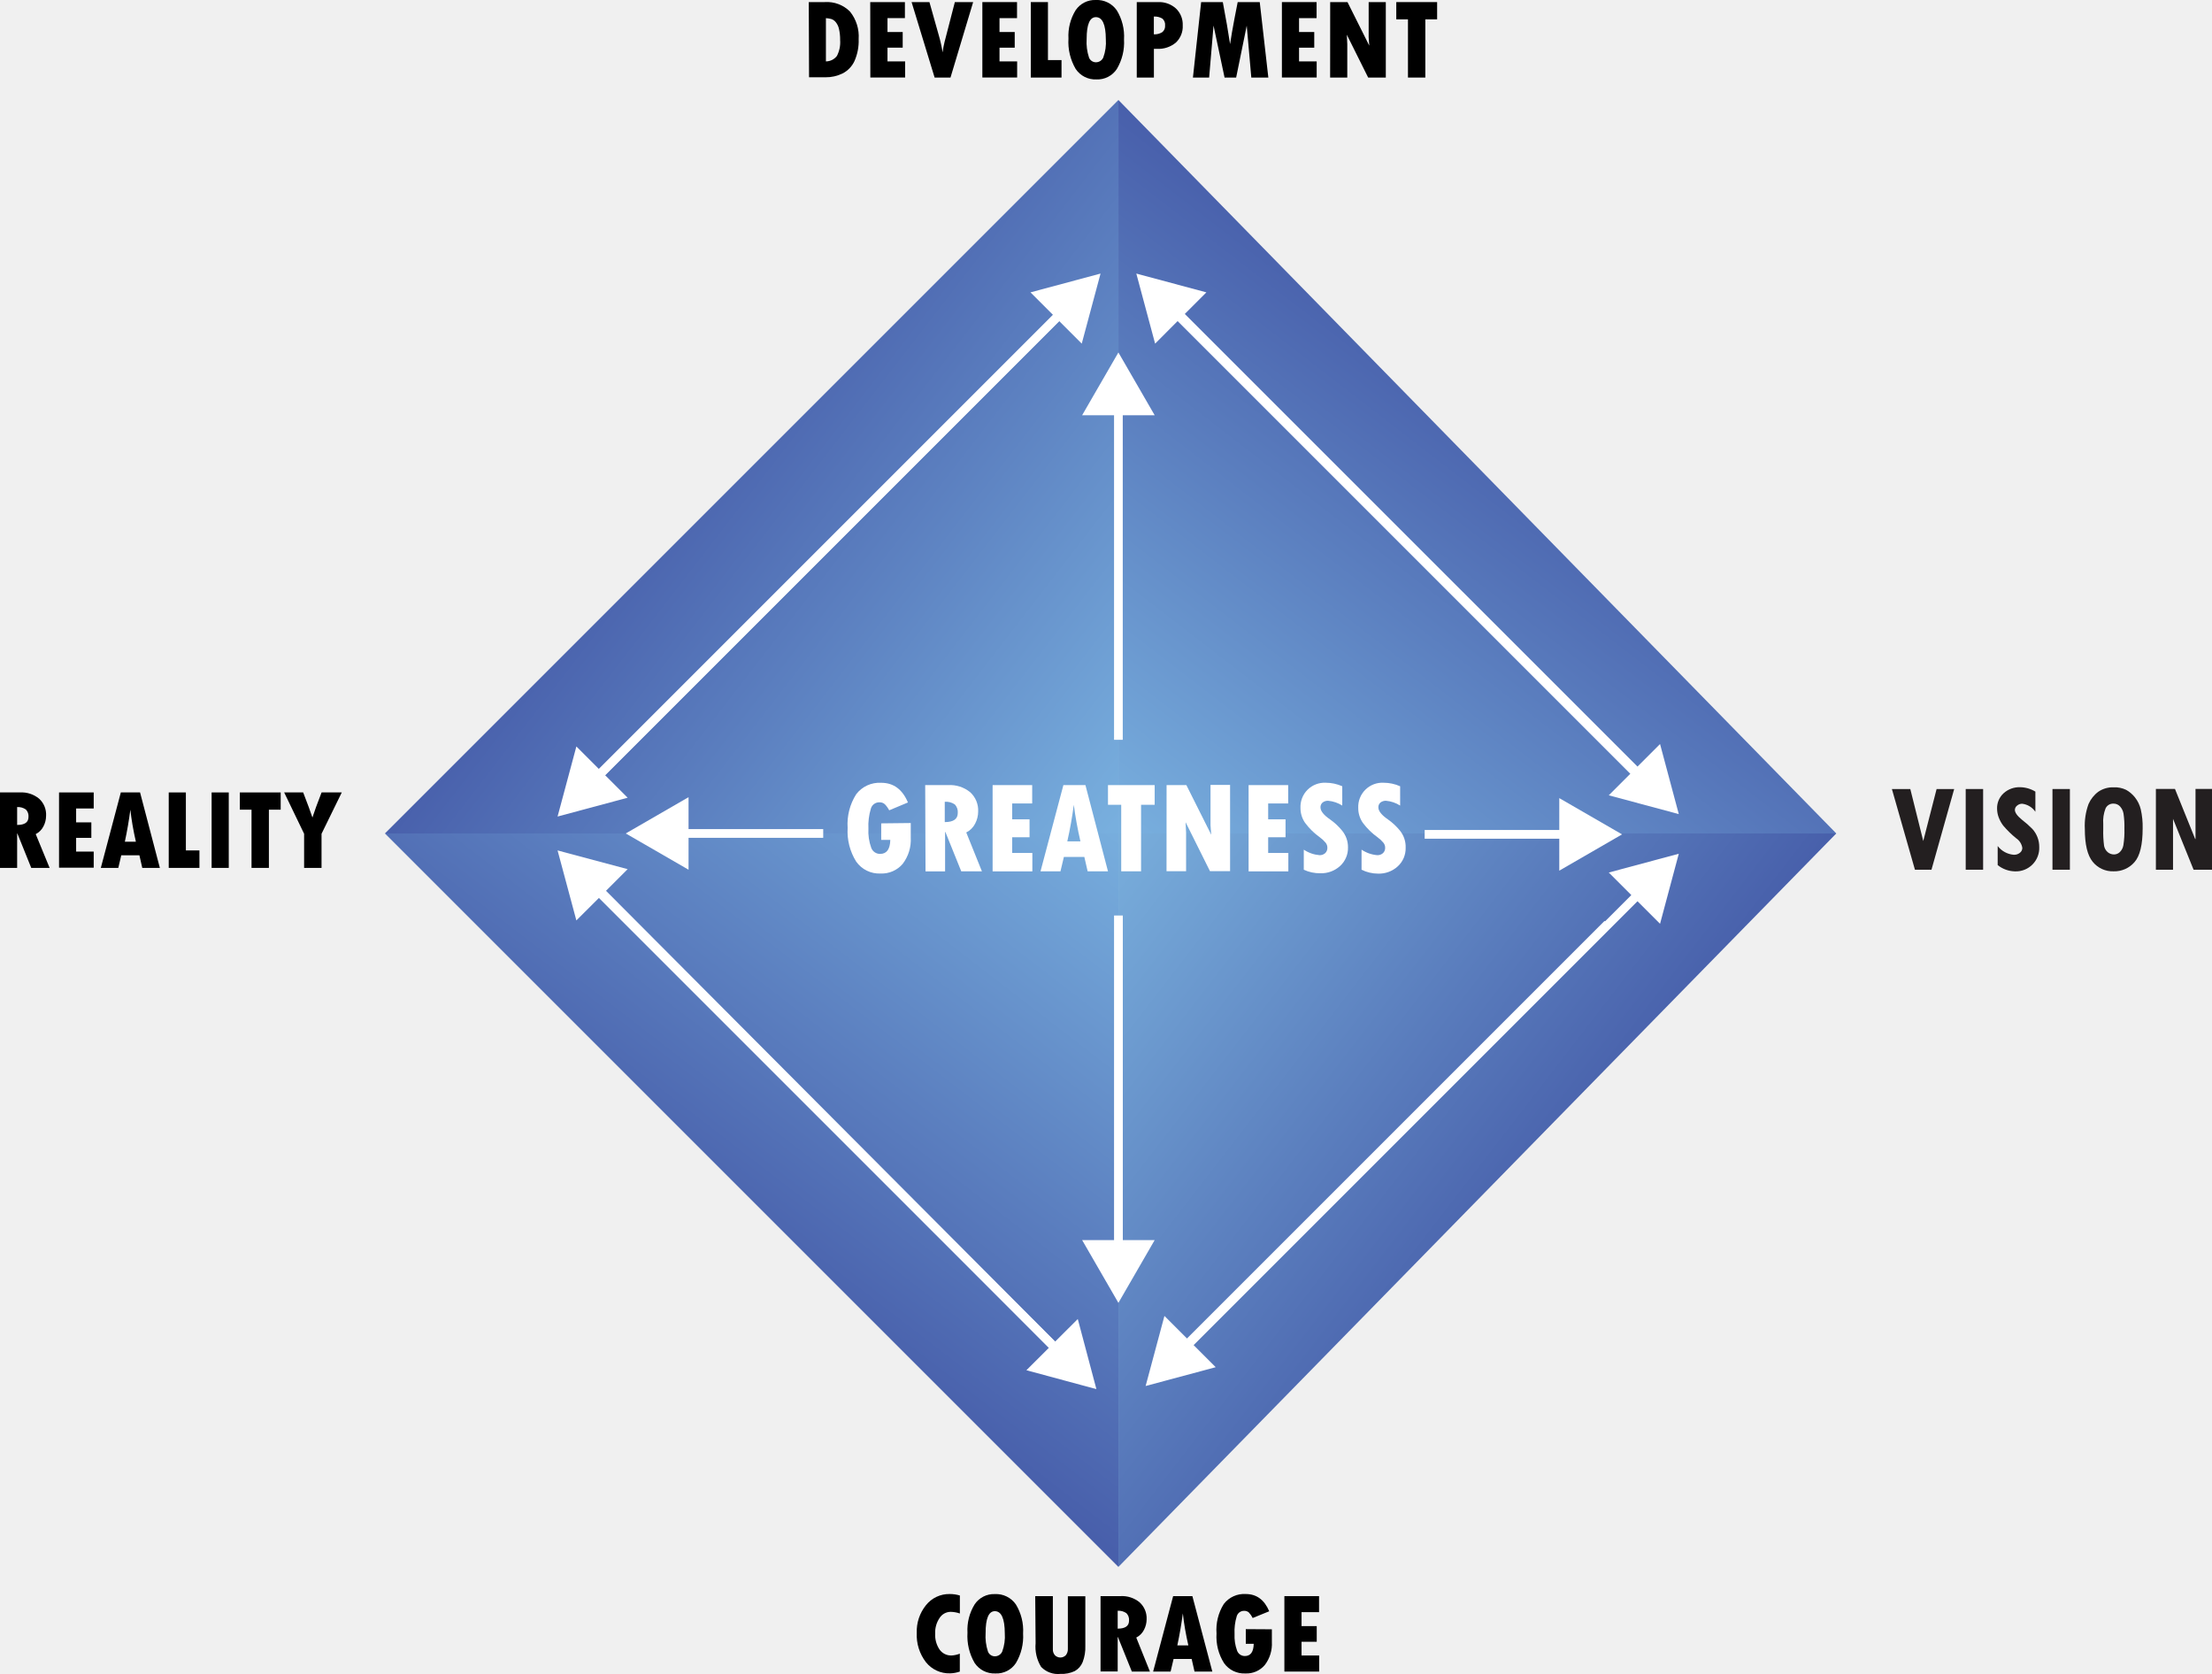
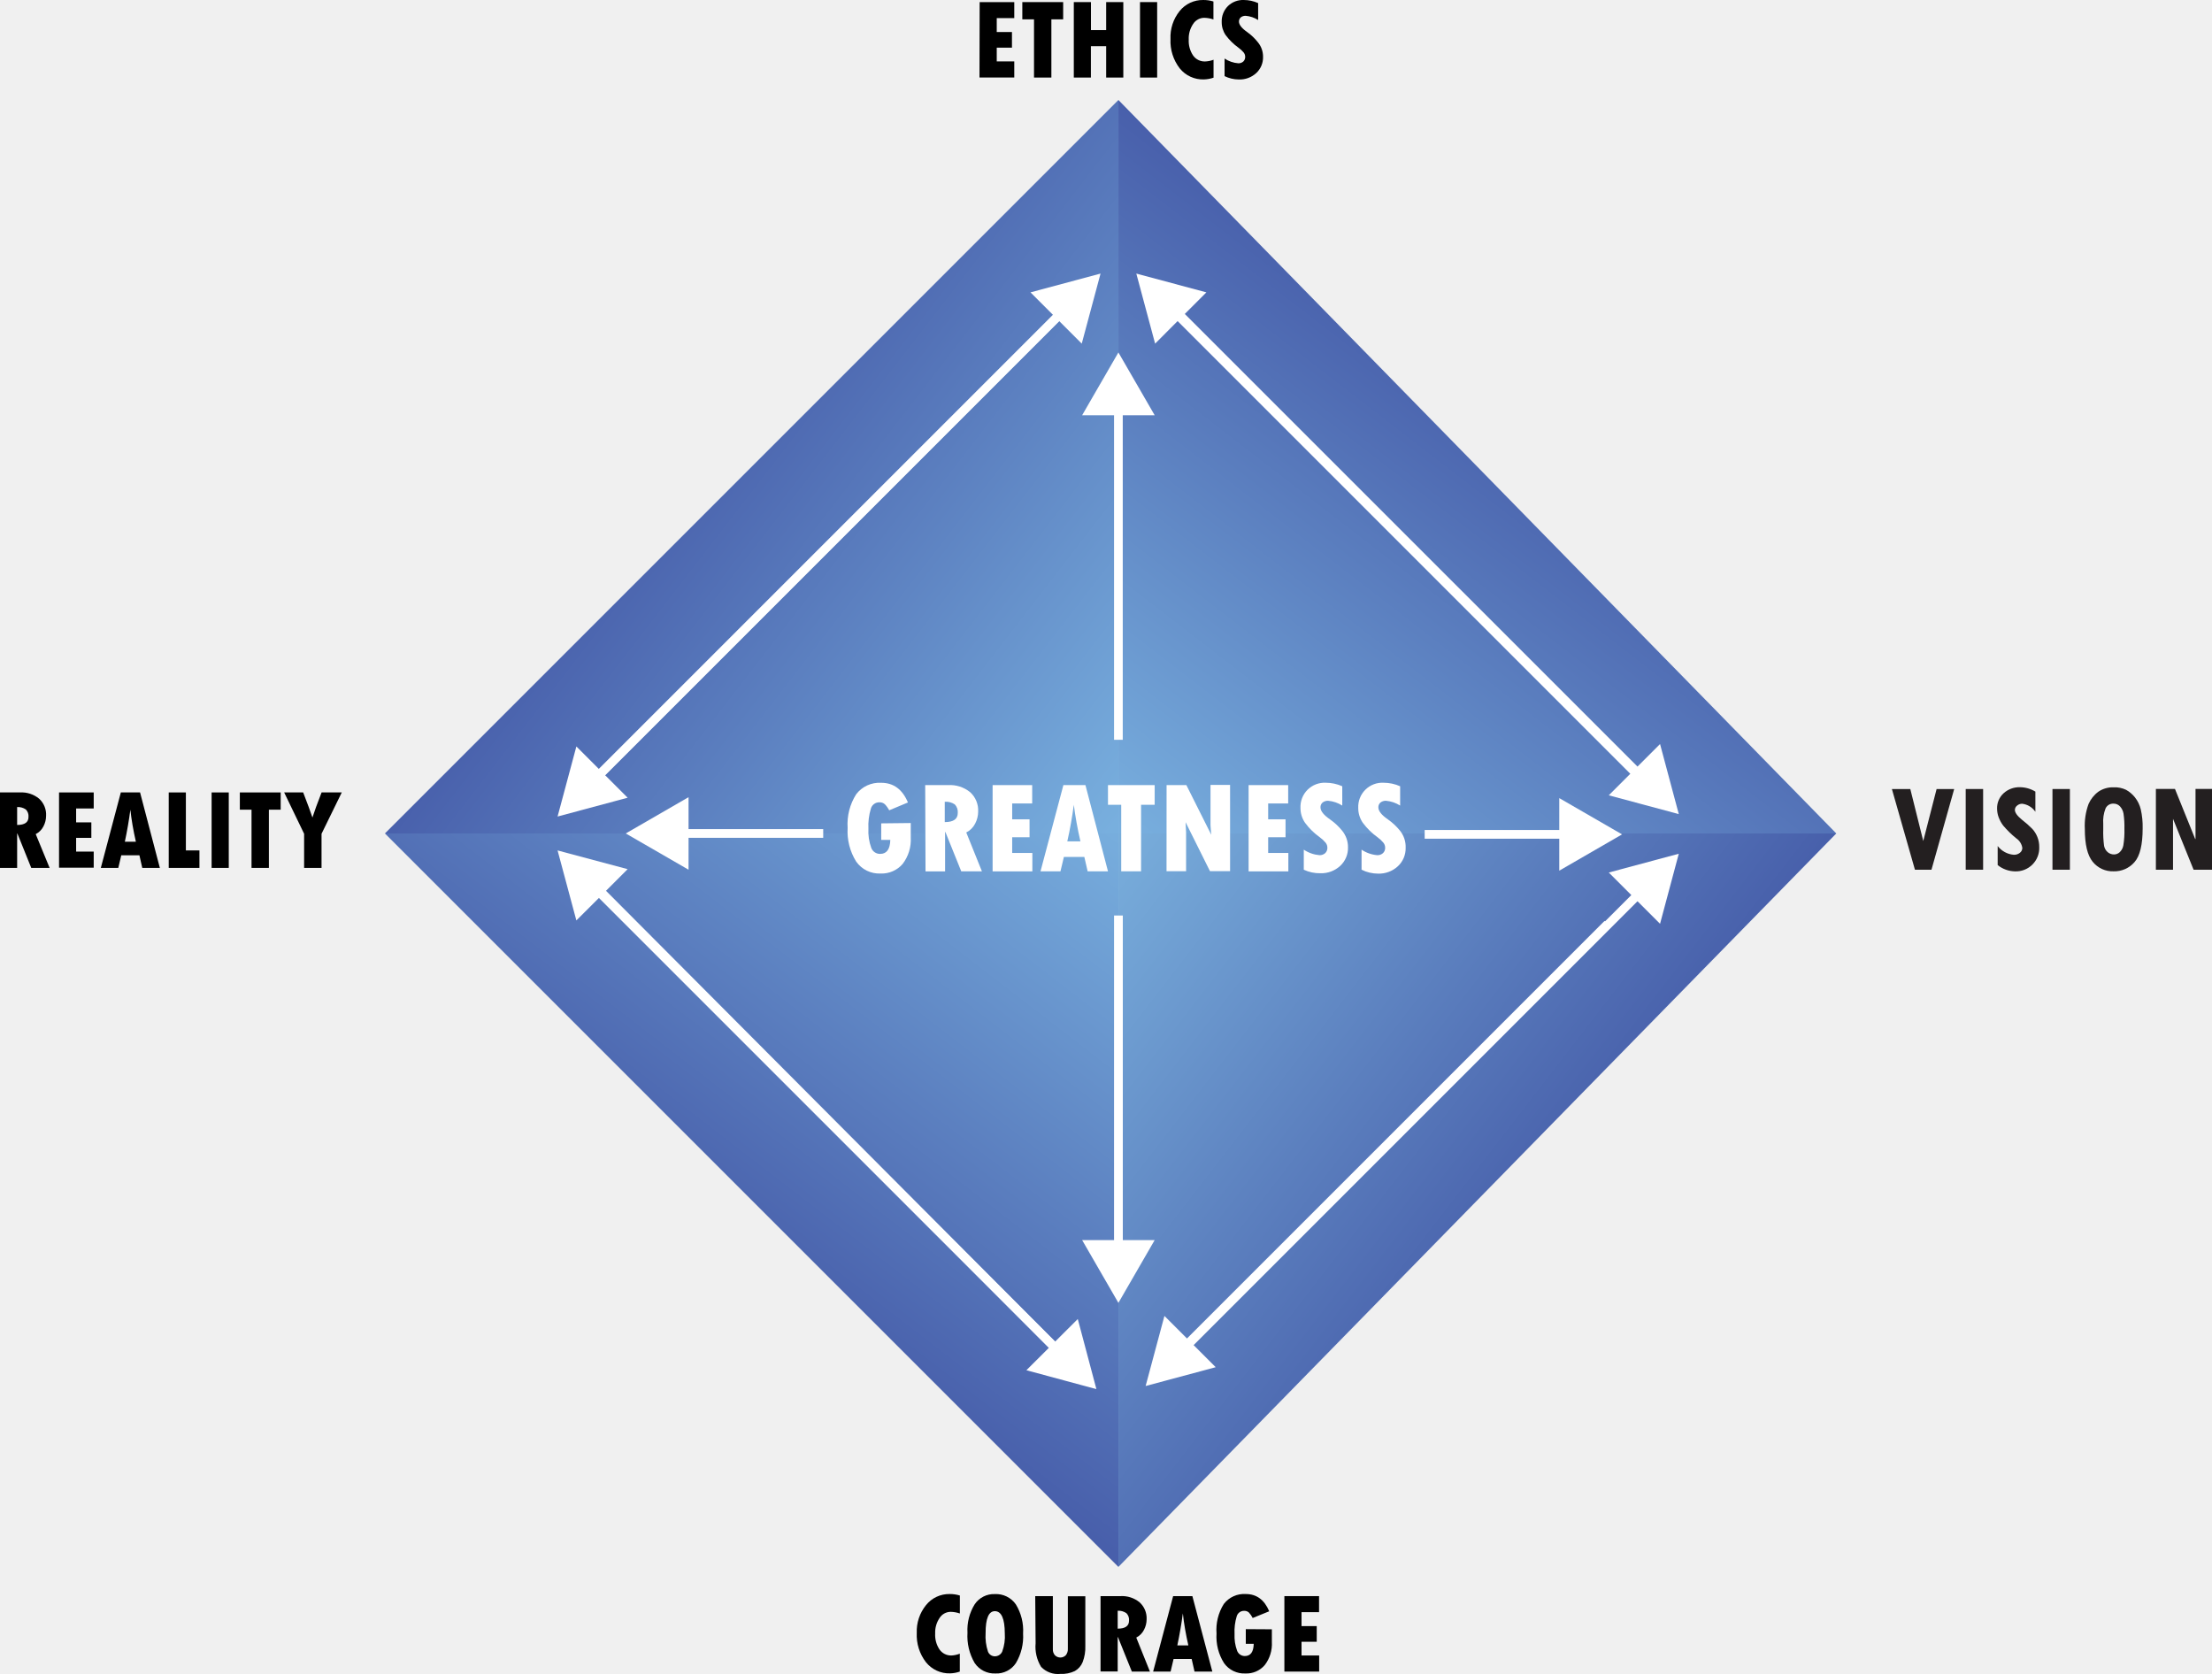
<svg xmlns="http://www.w3.org/2000/svg" xmlns:xlink="http://www.w3.org/1999/xlink" viewBox="0 0 401.28 303.63">
  <defs>
    <style>.cls-1{fill:url(#linear-gradient);}.cls-2{fill:url(#linear-gradient-2);}.cls-3{fill:url(#linear-gradient-3);}.cls-4{fill:url(#linear-gradient-4);}.cls-5{fill:#231f20;}.cls-6{fill:#fff;}</style>
    <linearGradient id="linear-gradient" x1="216.28" y1="-303.63" x2="322.71" y2="-303.63" gradientTransform="matrix(0.79, 0.6, 0.61, -0.79, 140.54, -294.21)" gradientUnits="userSpaceOnUse">
      <stop offset="0" stop-color="#485fab" />
      <stop offset="1" stop-color="#78afde" />
    </linearGradient>
    <linearGradient id="linear-gradient-2" x1="1030.91" y1="-344.48" x2="1136.56" y2="-344.48" gradientTransform="matrix(-0.61, 0.78, 0.79, 0.61, 1176.6, -519.72)" xlink:href="#linear-gradient" />
    <linearGradient id="linear-gradient-3" x1="257.12" y1="500.66" x2="363.55" y2="500.66" gradientTransform="matrix(0.6, -0.79, -0.79, -0.61, 370.72, 734.26)" xlink:href="#linear-gradient" />
    <linearGradient id="linear-gradient-4" x1="1051.58" y1="417.76" x2="1155.74" y2="417.76" gradientTransform="matrix(-0.79, -0.6, -0.61, 0.79, 1359.32, 527.98)" gradientUnits="userSpaceOnUse">
      <stop offset="0" stop-color="#4860ab" />
      <stop offset="1" stop-color="#79afdc" />
    </linearGradient>
  </defs>
  <g id="Layer_2" data-name="Layer 2">
    <g id="Layer_1-2" data-name="Layer 1">
      <polygon class="cls-1" points="69.83 151.2 202.89 151.2 202.89 18.14 69.83 151.2" />
      <polygon class="cls-2" points="202.89 18.14 202.89 151.2 333.12 151.2 202.89 18.14" />
      <polygon class="cls-3" points="202.89 284.26 202.89 151.2 69.83 151.2 202.89 284.26" />
      <polygon class="cls-4" points="333.12 151.2 202.89 151.2 202.89 284.26 333.12 151.2" />
      <path class="cls-5" d="M351.32,143.14h3.19l-4.12,14.64h-3l-4.18-14.64h3.34l2.35,9.43Z" />
      <path class="cls-5" d="M356.6,143.14h3.16v14.64H356.6Z" />
      <path class="cls-5" d="M369.24,147.27a3.39,3.39,0,0,0-2.4-1.46,1.39,1.39,0,0,0-.92.34,1,1,0,0,0-.4.76q0,.76,1.28,1.8a17.84,17.84,0,0,1,1.9,1.68,4.83,4.83,0,0,1,.9,1.45,4.76,4.76,0,0,1,.34,1.82,4.24,4.24,0,0,1-4.42,4.42,5.17,5.17,0,0,1-3.12-1.14v-3.46a4.1,4.1,0,0,0,2.93,1.59,1.66,1.66,0,0,0,1.1-.36,1.11,1.11,0,0,0,.44-.89,2.57,2.57,0,0,0-1.12-1.75,17.19,17.19,0,0,1-2.35-2.3,6,6,0,0,1-.83-1.52,4.57,4.57,0,0,1-.28-1.55,3.65,3.65,0,0,1,1.18-2.79,4.25,4.25,0,0,1,3-1.1,5.5,5.5,0,0,1,2.77.8Z" />
      <path class="cls-5" d="M372.34,143.14h3.16v14.64h-3.16Z" />
      <path class="cls-5" d="M378.21,150.39a11.4,11.4,0,0,1,.67-4.52,5.56,5.56,0,0,1,1.78-2.24,4.67,4.67,0,0,1,2.79-.8,4.72,4.72,0,0,1,2.25.46,5.45,5.45,0,0,1,1.59,1.35,5.59,5.59,0,0,1,1.07,2.19,14.23,14.23,0,0,1,.34,3.46q0,4.42-1.47,6.1a4.82,4.82,0,0,1-3.8,1.68,4.65,4.65,0,0,1-3.8-1.74Q378.21,154.59,378.21,150.39Zm3.34-.89v.94a18.78,18.78,0,0,0,.15,3,2,2,0,0,0,.65,1.15,1.78,1.78,0,0,0,1.19.42,1.53,1.53,0,0,0,1-.41,2.26,2.26,0,0,0,.66-1.25,15.85,15.85,0,0,0,.19-3,16.29,16.29,0,0,0-.16-2.74,2.57,2.57,0,0,0-.64-1.32,1.56,1.56,0,0,0-1.17-.5,1.51,1.51,0,0,0-1.45.87A6.44,6.44,0,0,0,381.55,149.5Z" />
      <path class="cls-5" d="M401.28,157.78h-3.34l-3.73-9.23h0v9.23H391.1V143.12h3.46l3.67,9.09h.06v-9.09h3Z" />
      <line class="cls-6" x1="192.14" y1="245.26" x2="101.15" y2="154.28" />
      <polygon class="cls-6" points="192.7 244.7 109.77 161.77 113.86 157.68 101.15 154.28 104.56 166.98 108.65 162.9 191.58 245.82 192.7 244.7" />
      <line class="cls-6" x1="197.45" y1="51.83" x2="101.15" y2="148.13" />
      <polygon class="cls-6" points="196.89 51.27 108.65 139.51 104.56 135.42 101.15 148.13 113.86 144.72 109.77 140.63 198.01 52.39 196.89 51.27" />
      <line class="cls-6" x1="210.18" y1="53.32" x2="304.55" y2="147.69" />
      <polygon class="cls-6" points="209.62 53.88 295.94 140.19 291.85 144.28 304.55 147.69 301.15 134.98 297.06 139.07 210.74 52.76 209.62 53.88" />
      <line class="cls-6" x1="291.64" y1="167.63" x2="207.83" y2="251.44" />
      <polygon class="cls-6" points="291.08 167.07 215.33 242.82 211.24 238.73 207.83 251.44 220.54 248.03 216.45 243.94 292.2 168.19 291.08 167.07" />
      <line class="cls-6" x1="104.68" y1="157.45" x2="198.9" y2="252.01" />
      <polygon class="cls-6" points="104.12 158.01 190.29 244.5 186.2 248.58 198.9 252.01 195.52 239.29 191.42 243.38 105.24 156.89 104.12 158.01" />
      <line class="cls-6" x1="103.43" y1="145.85" x2="199.64" y2="49.64" />
      <polygon class="cls-6" points="103.99 146.41 192.15 58.25 196.24 62.34 199.65 49.63 186.94 53.04 191.03 57.13 102.87 145.29 103.99 146.41" />
      <line class="cls-6" x1="298.98" y1="142.48" x2="206.14" y2="49.64" />
      <polygon class="cls-6" points="299.55 141.92 214.76 57.13 218.85 53.04 206.14 49.63 209.55 62.34 213.63 58.25 298.42 143.04 299.55 141.92" />
      <line class="cls-6" x1="212.39" y1="247.05" x2="304.55" y2="154.88" />
      <polygon class="cls-6" points="212.95 247.61 297.06 163.5 301.15 167.59 304.55 154.88 291.85 158.29 295.94 162.38 211.83 246.49 212.95 247.61" />
      <line class="cls-6" x1="202.89" y1="134.21" x2="202.89" y2="63.94" />
      <polygon class="cls-6" points="203.68 134.21 203.68 75.33 209.47 75.33 202.89 63.94 196.31 75.33 202.1 75.33 202.1 134.21 203.68 134.21" />
      <line class="cls-6" x1="149.34" y1="151.2" x2="113.52" y2="151.2" />
      <polygon class="cls-6" points="149.34 150.41 124.91 150.41 124.91 144.62 113.52 151.2 124.91 157.78 124.91 151.99 149.34 151.99 149.34 150.41" />
      <line class="cls-6" x1="258.45" y1="151.37" x2="294.26" y2="151.37" />
      <polygon class="cls-6" points="258.45 152.16 282.87 152.16 282.87 157.95 294.26 151.37 282.87 144.79 282.87 150.57 258.45 150.57 258.45 152.16" />
      <line class="cls-6" x1="202.89" y1="166.09" x2="202.89" y2="236.36" />
      <polygon class="cls-6" points="202.1 166.09 202.1 224.97 196.31 224.97 202.89 236.36 209.47 224.97 203.69 224.97 203.69 166.09 202.1 166.09" />
-       <path d="M146.72.38h2.9a5.9,5.9,0,0,1,4.58,1.72,7.2,7.2,0,0,1,1.57,5,9,9,0,0,1-.77,4,4.78,4.78,0,0,1-2.16,2.23,6.84,6.84,0,0,1-3.07.69h-3Zm3.11,2.91v7.85a2.5,2.5,0,0,0,2-1,5.39,5.39,0,0,0,.58-2.89,8.48,8.48,0,0,0-.21-2A2.9,2.9,0,0,0,151.6,4a1.72,1.72,0,0,0-.79-.55A4.88,4.88,0,0,0,149.83,3.29Z" />
-       <path d="M157.87.38h6.29V3.29H161V5.81h2.76V8.65H161v2.49h3.2v2.92h-6.31Z" />
-       <path d="M165.37.38h3.24l1.69,6A25.5,25.5,0,0,1,171,9.5h0a16.78,16.78,0,0,1,.34-1.84L173.22.38h3.32l-4.11,13.69h-2.88Z" />
-       <path d="M178.21.38h6.29V3.29h-3.18V5.81h2.76V8.65h-2.76v2.49h3.2v2.92h-6.31Z" />
-       <path d="M187,.38h3.11V10.9h2.46v3.17H187Z" />
-       <path d="M198.92,14.41a4.3,4.3,0,0,1-3.78-1.9A9.69,9.69,0,0,1,193.83,7a8.84,8.84,0,0,1,1.31-5.16A4.21,4.21,0,0,1,198.78,0a4.38,4.38,0,0,1,3.81,1.86,9.08,9.08,0,0,1,1.32,5.3,9.42,9.42,0,0,1-1.3,5.35A4.21,4.21,0,0,1,198.92,14.41Zm-.11-11.3q-1.68,0-1.68,3.95a8.81,8.81,0,0,0,.43,3.39,1.34,1.34,0,0,0,1.24.85,1.46,1.46,0,0,0,1.34-.85,7.9,7.9,0,0,0,.47-3.33Q200.59,3.11,198.8,3.11Z" />
-       <path d="M206.22.38h3.85a4.56,4.56,0,0,1,3.26,1.16,4,4,0,0,1,1.23,3.06,4,4,0,0,1-1.25,3.13,4.94,4.94,0,0,1-3.45,1.13h-.53v5.21h-3.11ZM209.32,3V6.23a2.63,2.63,0,0,0,1.54-.4,1.41,1.41,0,0,0,.5-1.2,1.47,1.47,0,0,0-.48-1.25A2.71,2.71,0,0,0,209.32,3Z" />
-       <path d="M217.9.38h3.93q.84,4.43,1.32,7.62l.34-2.12q.21-1.24.44-2.42l.6-3.08h4l1.56,13.69H227l-.83-9.41-1.92,9.41h-2.1l-2-9.43-.8,9.43h-2.94Z" />
-       <path d="M232.55.38h6.29V3.29h-3.18V5.81h2.76V8.65h-2.76v2.49h3.2v2.92h-6.31Z" />
-       <path d="M241.31.38h3.14l3.95,7.9-.11-1.48V.38h3.11V14.07H248.2L244.33,6.3l.08,1.7v6.07h-3.11Z" />
-       <path d="M253.3.38h7.41V3.51h-2.14V14.07h-3.15V3.51H253.3Z" />
+       <path d="M177.72.38H184V3.29h-3.18V5.81h2.76V8.65h-2.76v2.49H184v2.92h-6.31Z" />
+       <path d="M185.46.38h7.41V3.51h-2.14V14.07h-3.15V3.51h-2.12Z" />
+       <path d="M194.8.38h3.11V5.46h2.76V.38h3.11V14.07h-3.11V8.38H197.9v5.69H194.8Z" />
+       <path d="M206.81.38h3.11V14.07h-3.11Z" />
+       <path d="M220.15,10.84v3.25a5.81,5.81,0,0,1-1.76.32,5.41,5.41,0,0,1-4.37-2,8.08,8.08,0,0,1-1.68-5.33A7.55,7.55,0,0,1,214,2a5.37,5.37,0,0,1,4.28-2,6.08,6.08,0,0,1,1.85.27V3.53a5.33,5.33,0,0,0-1.68-.3,2.4,2.4,0,0,0-2,1.11,4.7,4.7,0,0,0-.8,2.82,4.75,4.75,0,0,0,.8,2.92,2.55,2.55,0,0,0,2.15,1.07A4.77,4.77,0,0,0,220.15,10.84Z" />
+       <path d="M222.15,13.81V10.62a5.22,5.22,0,0,0,2.48.86,1.28,1.28,0,0,0,.92-.32,1.13,1.13,0,0,0,.34-.86,1.25,1.25,0,0,0-.27-.77,5.17,5.17,0,0,0-.94-.87,10.62,10.62,0,0,1-2.33-2.29A4.11,4.11,0,0,1,221.63,4a3.91,3.91,0,0,1,1.12-2.89A3.91,3.91,0,0,1,225.64,0a6.46,6.46,0,0,1,2.6.56V3.63A5,5,0,0,0,226,2.87a1.36,1.36,0,0,0-.91.28,1,1,0,0,0-.33.77q0,.86,1.55,1.94a9.41,9.41,0,0,1,1.87,1.79,4.08,4.08,0,0,1,.95,2.67,3.86,3.86,0,0,1-1.24,2.94,4.42,4.42,0,0,1-3.15,1.16A5.92,5.92,0,0,1,222.15,13.81Z" />
      <path d="M0,143.76H3.62a5,5,0,0,1,3.47,1.13A3.89,3.89,0,0,1,8.36,148a4.12,4.12,0,0,1-.48,1.92,3.17,3.17,0,0,1-1.4,1.4L9,157.45H5.67l-2.51-6.23H3.11v6.23H0Zm3.11,2.65v3.25q2.06,0,2.06-1.45a1.71,1.71,0,0,0-.48-1.36A2.54,2.54,0,0,0,3.11,146.41Z" />
      <path d="M10.71,143.76H17v2.91H13.81v2.52h2.76V152H13.81v2.49H17v2.92H10.71Z" />
      <path d="M29,157.45H25.81l-.52-2.29H22l-.54,2.29H18.29l3.63-13.69h3.49Zm-4.35-4.75q-.7-3.06-1-5.81h0q-.37,2.84-1,5.81Z" />
      <path d="M30.61,143.76h3.11v10.52h2.46v3.17H30.61Z" />
      <path d="M38.39,143.76H41.5v13.69H38.39Z" />
      <path d="M43.51,143.76h7.41v3.13H48.78v10.56H45.63V146.89H43.51Z" />
      <path d="M51.55,143.76H55q1.16,3,1.68,4.55h0q.52-1.64,1.66-4.55H62l-3.67,7.5v6.19H55.17v-6.19Z" />
      <path d="M174.12,300v3.25a5.82,5.82,0,0,1-1.76.32,5.4,5.4,0,0,1-4.37-2,8.08,8.08,0,0,1-1.68-5.33,7.55,7.55,0,0,1,1.69-5.06,5.37,5.37,0,0,1,4.28-2,6.08,6.08,0,0,1,1.85.27v3.26a5.33,5.33,0,0,0-1.68-.3,2.4,2.4,0,0,0-2,1.11,4.69,4.69,0,0,0-.8,2.82,4.75,4.75,0,0,0,.8,2.92,2.55,2.55,0,0,0,2.15,1.07A4.77,4.77,0,0,0,174.12,300Z" />
      <path d="M180.59,303.59a4.3,4.3,0,0,1-3.78-1.9,9.69,9.69,0,0,1-1.3-5.49,8.84,8.84,0,0,1,1.31-5.16,4.21,4.21,0,0,1,3.65-1.85,4.38,4.38,0,0,1,3.81,1.86,9.07,9.07,0,0,1,1.32,5.3,9.42,9.42,0,0,1-1.3,5.35A4.21,4.21,0,0,1,180.59,303.59Zm-.11-11.3q-1.68,0-1.68,3.95a8.82,8.82,0,0,0,.43,3.39,1.34,1.34,0,0,0,1.24.85,1.46,1.46,0,0,0,1.34-.85,7.9,7.9,0,0,0,.47-3.33Q182.26,292.29,180.47,292.29Z" />
      <path d="M187.8,289.56H191v9.64a1.53,1.53,0,0,0,.36,1.07,1.38,1.38,0,0,0,2,0,1.72,1.72,0,0,0,.36-1.16v-9.53h3.17v9a7.48,7.48,0,0,1-.48,2.94,3.27,3.27,0,0,1-1.42,1.63,5.47,5.47,0,0,1-2.62.52,4.23,4.23,0,0,1-3.5-1.27,7,7,0,0,1-1-4.3Z" />
      <path d="M199.65,289.56h3.62a5,5,0,0,1,3.47,1.13,3.89,3.89,0,0,1,1.27,3.07,4.12,4.12,0,0,1-.48,1.92,3.18,3.18,0,0,1-1.4,1.4l2.48,6.17h-3.28L202.81,297h-.05v6.23h-3.11Zm3.11,2.65v3.25q2.06,0,2.06-1.45a1.71,1.71,0,0,0-.48-1.36A2.54,2.54,0,0,0,202.75,292.21Z" />
      <path d="M219.93,303.25H216.7l-.52-2.29H212.9l-.54,2.29h-3.17l3.63-13.69h3.49Zm-4.35-4.75q-.7-3.06-1-5.81h0q-.37,2.84-1,5.81Z" />
      <path d="M230.73,295.58v2.3a6.29,6.29,0,0,1-1.29,4.19,4.37,4.37,0,0,1-3.52,1.52,4.49,4.49,0,0,1-3.87-1.88,9,9,0,0,1-1.36-5.37A8.84,8.84,0,0,1,222,291a4.65,4.65,0,0,1,4-1.82q2.93,0,4.25,3.13l-3,1.22a4.19,4.19,0,0,0-.69-1,1.21,1.21,0,0,0-.87-.3,1.37,1.37,0,0,0-1.34,1,9.38,9.38,0,0,0-.39,3.2,7.67,7.67,0,0,0,.45,3,1.48,1.48,0,0,0,1.42,1q1.56,0,1.61-2.22H226v-2.66Z" />
      <path d="M233,289.56h6.29v2.91h-3.18V295h2.76v2.84h-2.76v2.49h3.2v2.92H233Z" />
      <path class="cls-6" d="M165.22,149.31v2.63a7.19,7.19,0,0,1-1.47,4.79,5,5,0,0,1-4,1.74,5.13,5.13,0,0,1-4.42-2.15,10.34,10.34,0,0,1-1.56-6.13,10.1,10.1,0,0,1,1.55-6.1,5.31,5.31,0,0,1,4.54-2.08q3.35,0,4.85,3.57L161.31,147a4.77,4.77,0,0,0-.79-1.1,1.39,1.39,0,0,0-1-.35,1.57,1.57,0,0,0-1.53,1.13,10.72,10.72,0,0,0-.45,3.66,8.77,8.77,0,0,0,.51,3.46,1.69,1.69,0,0,0,1.62,1.11q1.78,0,1.84-2.54h-1.65v-3Z" />
      <path class="cls-6" d="M167.84,142.43H172a5.76,5.76,0,0,1,4,1.29,4.45,4.45,0,0,1,1.45,3.5,4.71,4.71,0,0,1-.55,2.2,3.63,3.63,0,0,1-1.61,1.6l2.84,7.05h-3.75l-2.87-7.12h-.06v7.13h-3.55Zm3.55,3v3.71q2.36,0,2.36-1.65a2,2,0,0,0-.54-1.56A2.9,2.9,0,0,0,171.39,145.45Z" />
      <path class="cls-6" d="M180.07,142.43h7.18v3.33h-3.63v2.88h3.15v3.25h-3.15v2.85h3.66v3.34h-7.21Z" />
      <path class="cls-6" d="M201,158.07h-3.69l-.6-2.61H193l-.62,2.61h-3.62l4.15-15.64h4Zm-5-5.43q-.8-3.49-1.2-6.64h0q-.42,3.25-1.18,6.64Z" />
      <path class="cls-6" d="M201,142.43h8.47V146H207v12.07h-3.6V146H201Z" />
      <path class="cls-6" d="M211.63,142.43h3.59l4.51,9-.13-1.69v-7.34h3.55v15.64H219.5l-4.42-8.88.09,1.95v6.94h-3.55Z" />
      <path class="cls-6" d="M226.51,142.43h7.18v3.33h-3.63v2.88h3.15v3.25h-3.15v2.85h3.66v3.34h-7.21Z" />
      <path class="cls-6" d="M236.52,157.78v-3.64a6,6,0,0,0,2.84,1,1.46,1.46,0,0,0,1.05-.37,1.29,1.29,0,0,0,.39-1,1.43,1.43,0,0,0-.31-.88,5.89,5.89,0,0,0-1.07-1,12.11,12.11,0,0,1-2.67-2.62,4.69,4.69,0,0,1-.83-2.7A4.38,4.38,0,0,1,240.5,142a7.38,7.38,0,0,1,3,.64v3.5a5.76,5.76,0,0,0-2.57-.87,1.55,1.55,0,0,0-1,.32,1.1,1.1,0,0,0-.38.88q0,1,1.77,2.21a10.74,10.74,0,0,1,2.14,2,4.67,4.67,0,0,1,1.08,3.05,4.41,4.41,0,0,1-1.42,3.36,5.05,5.05,0,0,1-3.6,1.33A6.77,6.77,0,0,1,236.52,157.78Z" />
      <path class="cls-6" d="M247,157.78v-3.64a6,6,0,0,0,2.84,1,1.46,1.46,0,0,0,1.05-.37,1.29,1.29,0,0,0,.39-1,1.43,1.43,0,0,0-.31-.88,5.89,5.89,0,0,0-1.07-1,12.11,12.11,0,0,1-2.67-2.62,4.69,4.69,0,0,1-.83-2.7A4.38,4.38,0,0,1,251,142a7.38,7.38,0,0,1,3,.64v3.5a5.76,5.76,0,0,0-2.57-.87,1.55,1.55,0,0,0-1,.32,1.1,1.1,0,0,0-.38.88q0,1,1.77,2.21a10.74,10.74,0,0,1,2.14,2A4.67,4.67,0,0,1,255,153.8a4.41,4.41,0,0,1-1.42,3.36,5.05,5.05,0,0,1-3.6,1.33A6.77,6.77,0,0,1,247,157.78Z" />
    </g>
  </g>
</svg>
